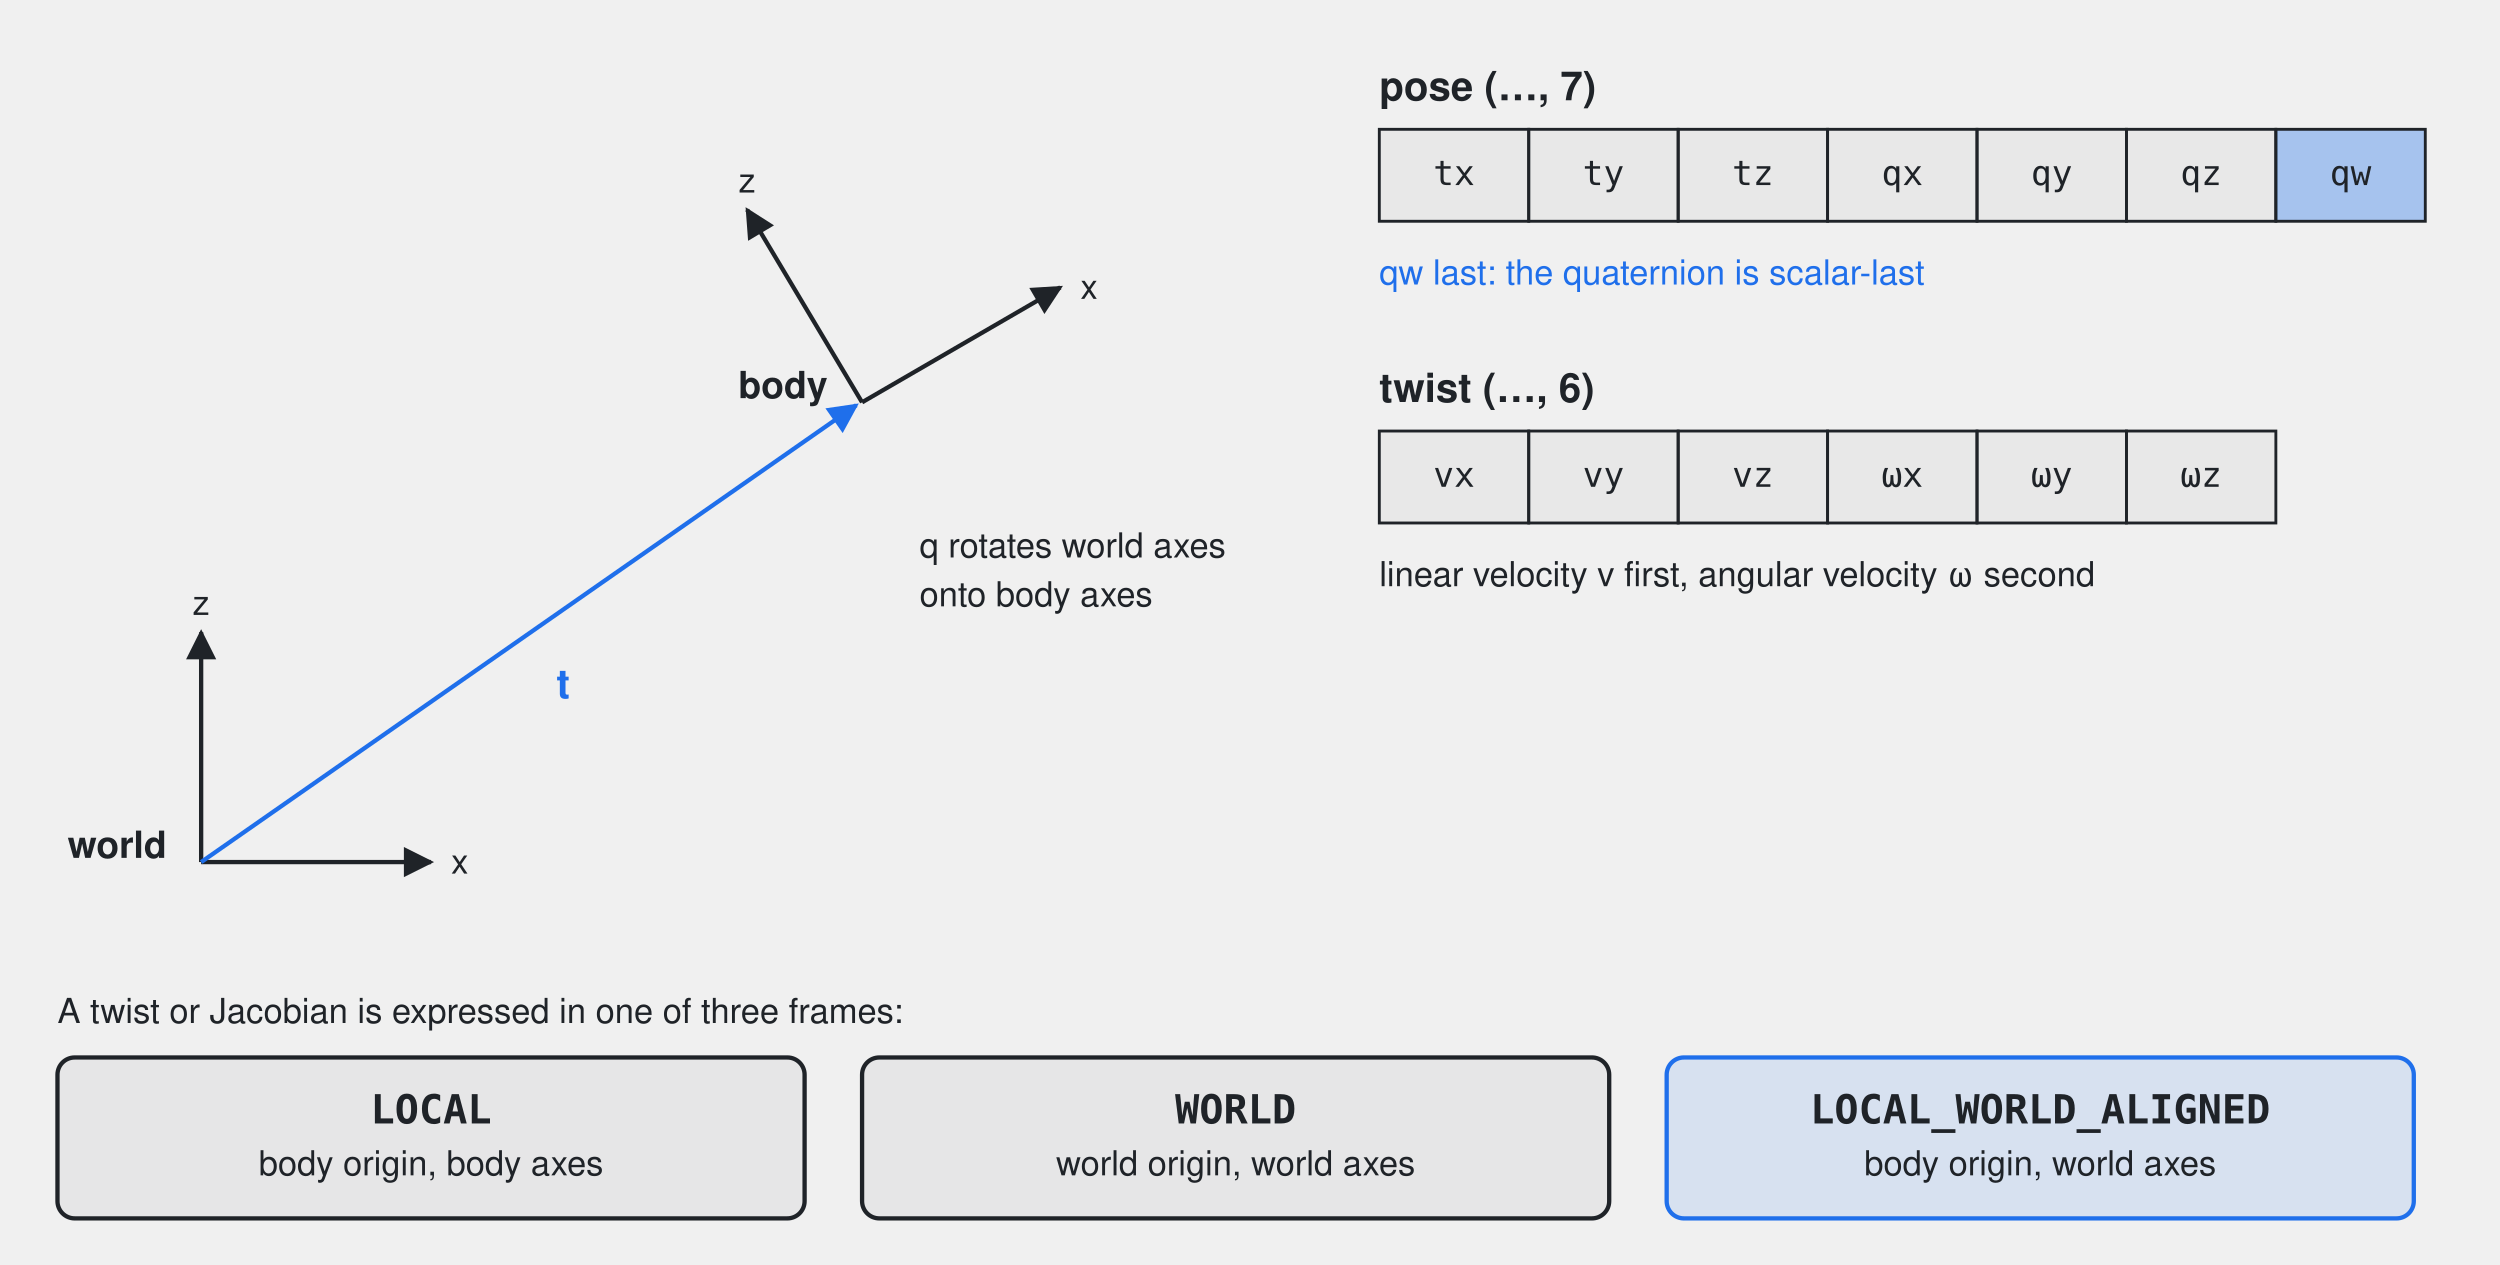
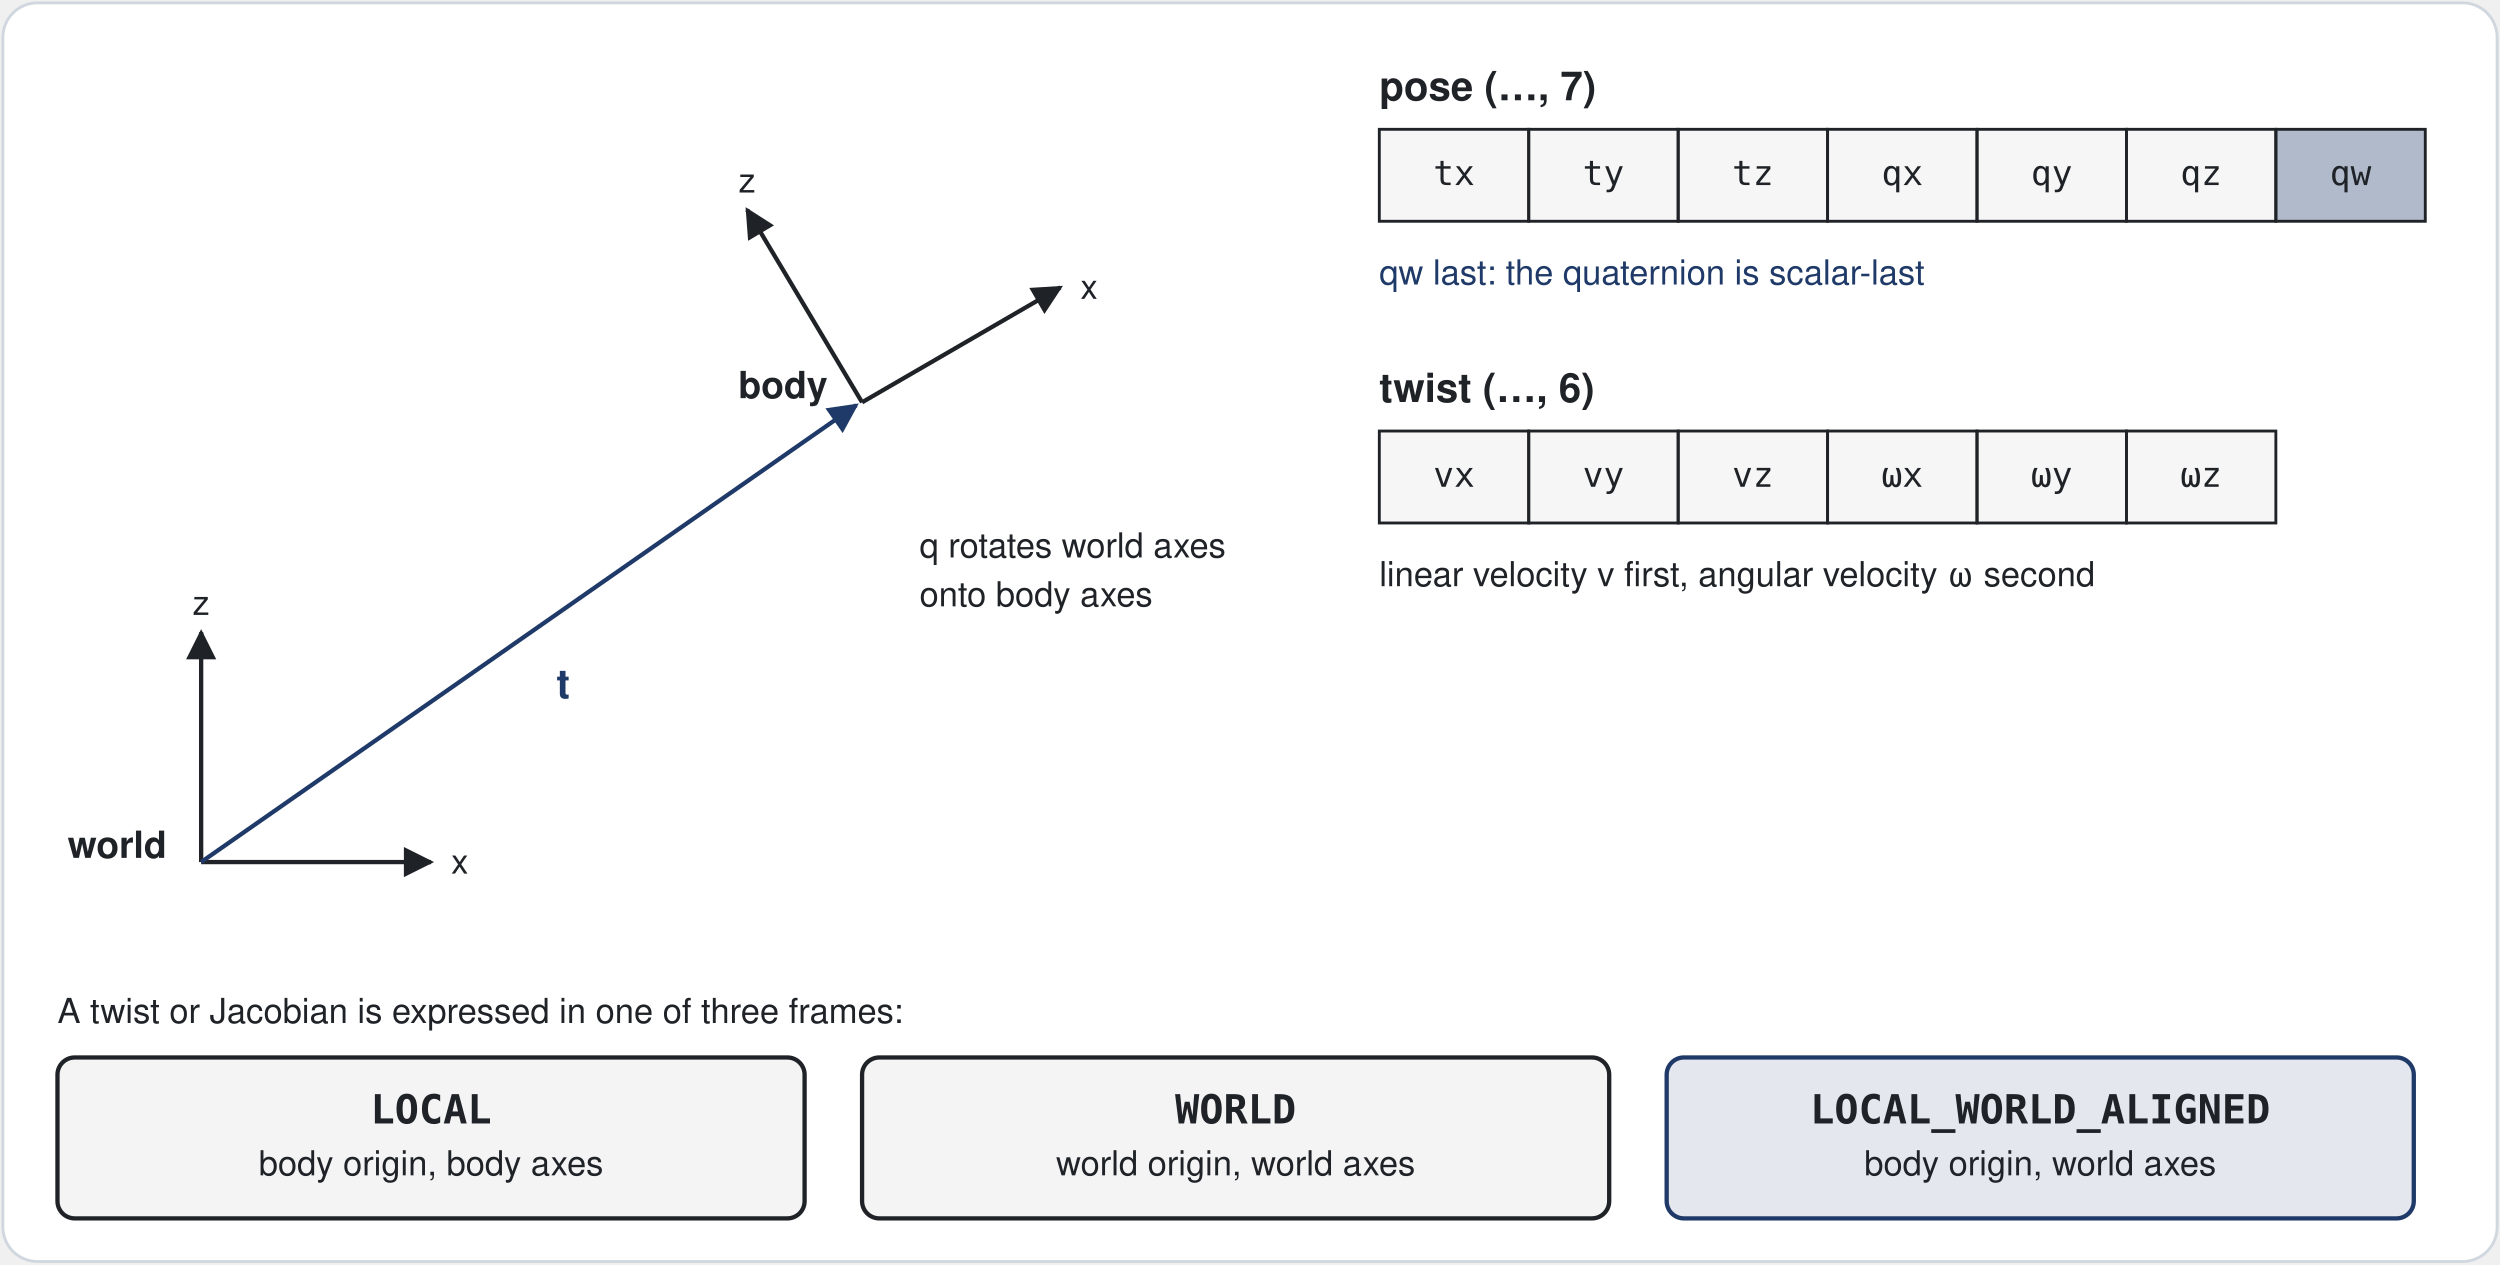
<svg xmlns="http://www.w3.org/2000/svg" viewBox="0 0 870 440" width="870" height="440" style="color:#1f2328">
  <defs>
    <marker id="a" viewBox="0 0 10 10" refX="9" refY="5" markerWidth="7" markerHeight="7" orient="auto">
      <path d="M0,0 L10,5 L0,10 z" fill="currentColor" />
    </marker>
    <marker id="ah" viewBox="0 0 10 10" refX="9" refY="5" markerWidth="7" markerHeight="7" orient="auto">
-       <path d="M0,0 L10,5 L0,10 z" fill="#1f6feb" />
+       <path d="M0,0 L10,5 L0,10 z" fill="#1f3a68" />
    </marker>
  </defs>
+   <rect x="1" y="1" width="868" height="438" rx="12" fill="#ffffff" stroke="#d0d7de" stroke-width="1" />
  <polyline points="70,300 150,300" fill="none" stroke="currentColor" stroke-width="1.5" marker-end="url(#a)" />
  <polyline points="70,300 70,220" fill="none" stroke="currentColor" stroke-width="1.5" marker-end="url(#a)" />
  <text x="160" y="300" font-size="12" text-anchor="middle" fill="currentColor" font-family="Helvetica, Arial, sans-serif" dominant-baseline="middle">x</text>
  <text x="70" y="210" font-size="12" text-anchor="middle" fill="currentColor" font-family="Helvetica, Arial, sans-serif" dominant-baseline="middle">z</text>
  <text x="58" y="294" font-size="13" text-anchor="end" fill="currentColor" font-family="Helvetica, Arial, sans-serif" font-weight="600" dominant-baseline="middle">world</text>
  <polyline points="300,140 369,100" fill="none" stroke="currentColor" stroke-width="1.5" marker-end="url(#a)" />
  <polyline points="300,140 260,73" fill="none" stroke="currentColor" stroke-width="1.5" marker-end="url(#a)" />
  <text x="379" y="100" font-size="12" text-anchor="middle" fill="currentColor" font-family="Helvetica, Arial, sans-serif" dominant-baseline="middle">x</text>
  <text x="260" y="63" font-size="12" text-anchor="middle" fill="currentColor" font-family="Helvetica, Arial, sans-serif" dominant-baseline="middle">z</text>
  <text x="288" y="134" font-size="13" text-anchor="end" fill="currentColor" font-family="Helvetica, Arial, sans-serif" font-weight="600" dominant-baseline="middle">body</text>
-   <polyline points="70,300 298,141" fill="none" stroke="#1f6feb" stroke-width="1.5" marker-end="url(#ah)" />
-   <text x="196" y="238" font-size="14" text-anchor="middle" fill="#1f6feb" font-family="Helvetica, Arial, sans-serif" font-weight="600" dominant-baseline="middle">t</text>
+   <polyline points="70,300 298,141" fill="none" stroke="#1f3a68" stroke-width="1.5" marker-end="url(#ah)" />
+   <text x="196" y="238" font-size="14" text-anchor="middle" fill="#1f3a68" font-family="Helvetica, Arial, sans-serif" font-weight="600" dominant-baseline="middle">t</text>
  <text x="320" y="190" font-size="12" text-anchor="start" fill="currentColor" font-family="Helvetica, Arial, sans-serif" dominant-baseline="middle">q rotates world axes</text>
  <text x="320" y="207" font-size="12" text-anchor="start" fill="currentColor" font-family="Helvetica, Arial, sans-serif" dominant-baseline="middle">onto body axes</text>
  <text x="480" y="30" font-size="14" text-anchor="start" fill="currentColor" font-family="Helvetica, Arial, sans-serif" font-weight="600" dominant-baseline="middle">pose (…, 7)</text>
  <rect x="480" y="45" width="52" height="32" fill="currentColor" fill-opacity="0.04" stroke="currentColor" stroke-width="1" />
  <text x="506.0" y="61.0" font-size="12" text-anchor="middle" fill="currentColor" font-family="Menlo, Consolas, DejaVu Sans Mono, monospace" dominant-baseline="middle">tx</text>
  <rect x="532" y="45" width="52" height="32" fill="currentColor" fill-opacity="0.04" stroke="currentColor" stroke-width="1" />
  <text x="558.0" y="61.0" font-size="12" text-anchor="middle" fill="currentColor" font-family="Menlo, Consolas, DejaVu Sans Mono, monospace" dominant-baseline="middle">ty</text>
  <rect x="584" y="45" width="52" height="32" fill="currentColor" fill-opacity="0.04" stroke="currentColor" stroke-width="1" />
  <text x="610.0" y="61.0" font-size="12" text-anchor="middle" fill="currentColor" font-family="Menlo, Consolas, DejaVu Sans Mono, monospace" dominant-baseline="middle">tz</text>
  <rect x="636" y="45" width="52" height="32" fill="currentColor" fill-opacity="0.04" stroke="currentColor" stroke-width="1" />
  <text x="662.0" y="61.0" font-size="12" text-anchor="middle" fill="currentColor" font-family="Menlo, Consolas, DejaVu Sans Mono, monospace" dominant-baseline="middle">qx</text>
  <rect x="688" y="45" width="52" height="32" fill="currentColor" fill-opacity="0.04" stroke="currentColor" stroke-width="1" />
  <text x="714.0" y="61.0" font-size="12" text-anchor="middle" fill="currentColor" font-family="Menlo, Consolas, DejaVu Sans Mono, monospace" dominant-baseline="middle">qy</text>
  <rect x="740" y="45" width="52" height="32" fill="currentColor" fill-opacity="0.04" stroke="currentColor" stroke-width="1" />
  <text x="766.0" y="61.0" font-size="12" text-anchor="middle" fill="currentColor" font-family="Menlo, Consolas, DejaVu Sans Mono, monospace" dominant-baseline="middle">qz</text>
-   <rect x="792" y="45" width="52" height="32" fill="#1f6feb" fill-opacity="0.35" stroke="currentColor" stroke-width="1" />
+   <rect x="792" y="45" width="52" height="32" fill="#1f3a68" fill-opacity="0.35" stroke="currentColor" stroke-width="1" />
  <text x="818.0" y="61.0" font-size="12" text-anchor="middle" fill="currentColor" font-family="Menlo, Consolas, DejaVu Sans Mono, monospace" dominant-baseline="middle">qw</text>
-   <text x="480" y="95" font-size="12" text-anchor="start" fill="#1f6feb" font-family="Helvetica, Arial, sans-serif" dominant-baseline="middle">qw last: the quaternion is scalar-last</text>
+   <text x="480" y="95" font-size="12" text-anchor="start" fill="#1f3a68" font-family="Helvetica, Arial, sans-serif" dominant-baseline="middle">qw last: the quaternion is scalar-last</text>
  <text x="480" y="135" font-size="14" text-anchor="start" fill="currentColor" font-family="Helvetica, Arial, sans-serif" font-weight="600" dominant-baseline="middle">twist (…, 6)</text>
  <rect x="480" y="150" width="52" height="32" fill="currentColor" fill-opacity="0.04" stroke="currentColor" stroke-width="1" />
  <text x="506.0" y="166.0" font-size="12" text-anchor="middle" fill="currentColor" font-family="Menlo, Consolas, DejaVu Sans Mono, monospace" dominant-baseline="middle">vx</text>
  <rect x="532" y="150" width="52" height="32" fill="currentColor" fill-opacity="0.04" stroke="currentColor" stroke-width="1" />
  <text x="558.0" y="166.0" font-size="12" text-anchor="middle" fill="currentColor" font-family="Menlo, Consolas, DejaVu Sans Mono, monospace" dominant-baseline="middle">vy</text>
  <rect x="584" y="150" width="52" height="32" fill="currentColor" fill-opacity="0.04" stroke="currentColor" stroke-width="1" />
  <text x="610.0" y="166.0" font-size="12" text-anchor="middle" fill="currentColor" font-family="Menlo, Consolas, DejaVu Sans Mono, monospace" dominant-baseline="middle">vz</text>
  <rect x="636" y="150" width="52" height="32" fill="currentColor" fill-opacity="0.04" stroke="currentColor" stroke-width="1" />
  <text x="662.0" y="166.0" font-size="12" text-anchor="middle" fill="currentColor" font-family="Menlo, Consolas, DejaVu Sans Mono, monospace" dominant-baseline="middle">ωx</text>
  <rect x="688" y="150" width="52" height="32" fill="currentColor" fill-opacity="0.04" stroke="currentColor" stroke-width="1" />
  <text x="714.0" y="166.0" font-size="12" text-anchor="middle" fill="currentColor" font-family="Menlo, Consolas, DejaVu Sans Mono, monospace" dominant-baseline="middle">ωy</text>
  <rect x="740" y="150" width="52" height="32" fill="currentColor" fill-opacity="0.04" stroke="currentColor" stroke-width="1" />
  <text x="766.0" y="166.0" font-size="12" text-anchor="middle" fill="currentColor" font-family="Menlo, Consolas, DejaVu Sans Mono, monospace" dominant-baseline="middle">ωz</text>
  <text x="480" y="200" font-size="12" text-anchor="start" fill="currentColor" font-family="Helvetica, Arial, sans-serif" dominant-baseline="middle">linear velocity v first, angular velocity ω second</text>
  <rect x="20" y="368" width="260" height="56" rx="6" fill="currentColor" fill-opacity="0.05" stroke="currentColor" stroke-width="1.5" />
  <text x="150.0" y="387.0" font-size="14" text-anchor="middle" fill="currentColor" font-family="Menlo, Consolas, DejaVu Sans Mono, monospace" font-weight="600" dominant-baseline="middle">LOCAL</text>
  <text x="150.0" y="405.0" font-size="12" text-anchor="middle" fill="currentColor" font-family="Helvetica, Arial, sans-serif" dominant-baseline="middle">body origin, body axes</text>
  <rect x="300" y="368" width="260" height="56" rx="6" fill="currentColor" fill-opacity="0.05" stroke="currentColor" stroke-width="1.5" />
  <text x="430.0" y="387.0" font-size="14" text-anchor="middle" fill="currentColor" font-family="Menlo, Consolas, DejaVu Sans Mono, monospace" font-weight="600" dominant-baseline="middle">WORLD</text>
  <text x="430.0" y="405.0" font-size="12" text-anchor="middle" fill="currentColor" font-family="Helvetica, Arial, sans-serif" dominant-baseline="middle">world origin, world axes</text>
-   <rect x="580" y="368" width="260" height="56" rx="6" fill="#1f6feb" fill-opacity="0.12" stroke="#1f6feb" stroke-width="1.5" />
+   <rect x="580" y="368" width="260" height="56" rx="6" fill="#1f3a68" fill-opacity="0.12" stroke="#1f3a68" stroke-width="1.5" />
  <text x="710.0" y="387.0" font-size="14" text-anchor="middle" fill="currentColor" font-family="Menlo, Consolas, DejaVu Sans Mono, monospace" font-weight="600" dominant-baseline="middle">LOCAL_WORLD_ALIGNED</text>
  <text x="710.0" y="405.0" font-size="12" text-anchor="middle" fill="currentColor" font-family="Helvetica, Arial, sans-serif" dominant-baseline="middle">body origin, world axes</text>
  <text x="20" y="352" font-size="12" text-anchor="start" fill="currentColor" font-family="Helvetica, Arial, sans-serif" dominant-baseline="middle">A twist or Jacobian is expressed in one of three frames:</text>
</svg>
